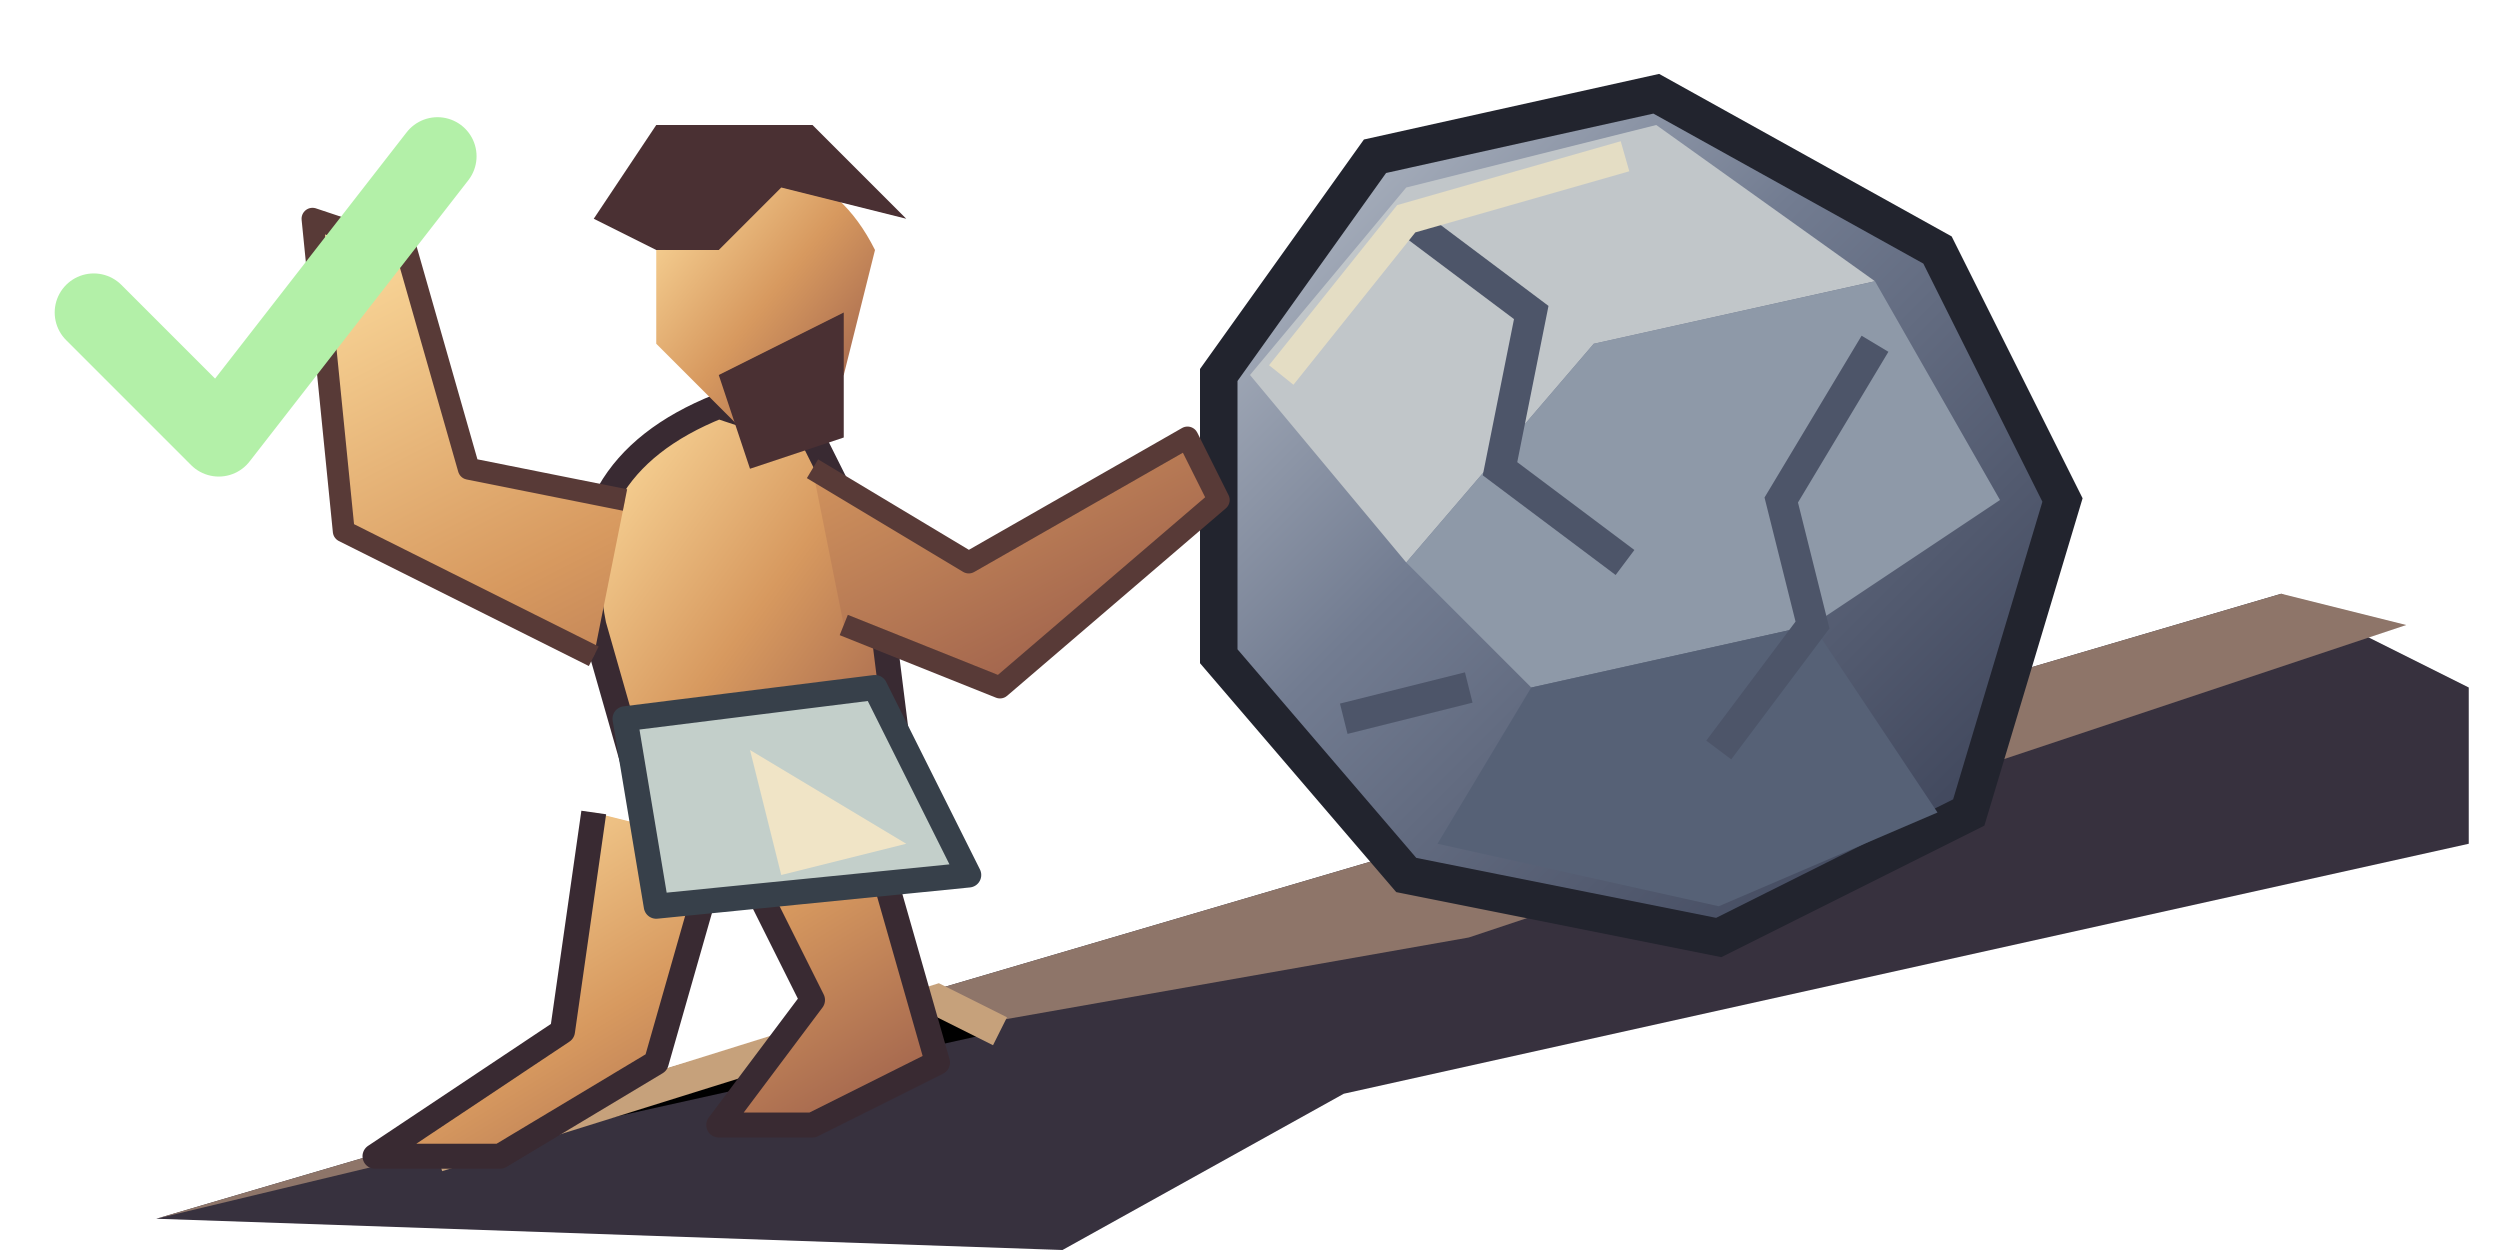
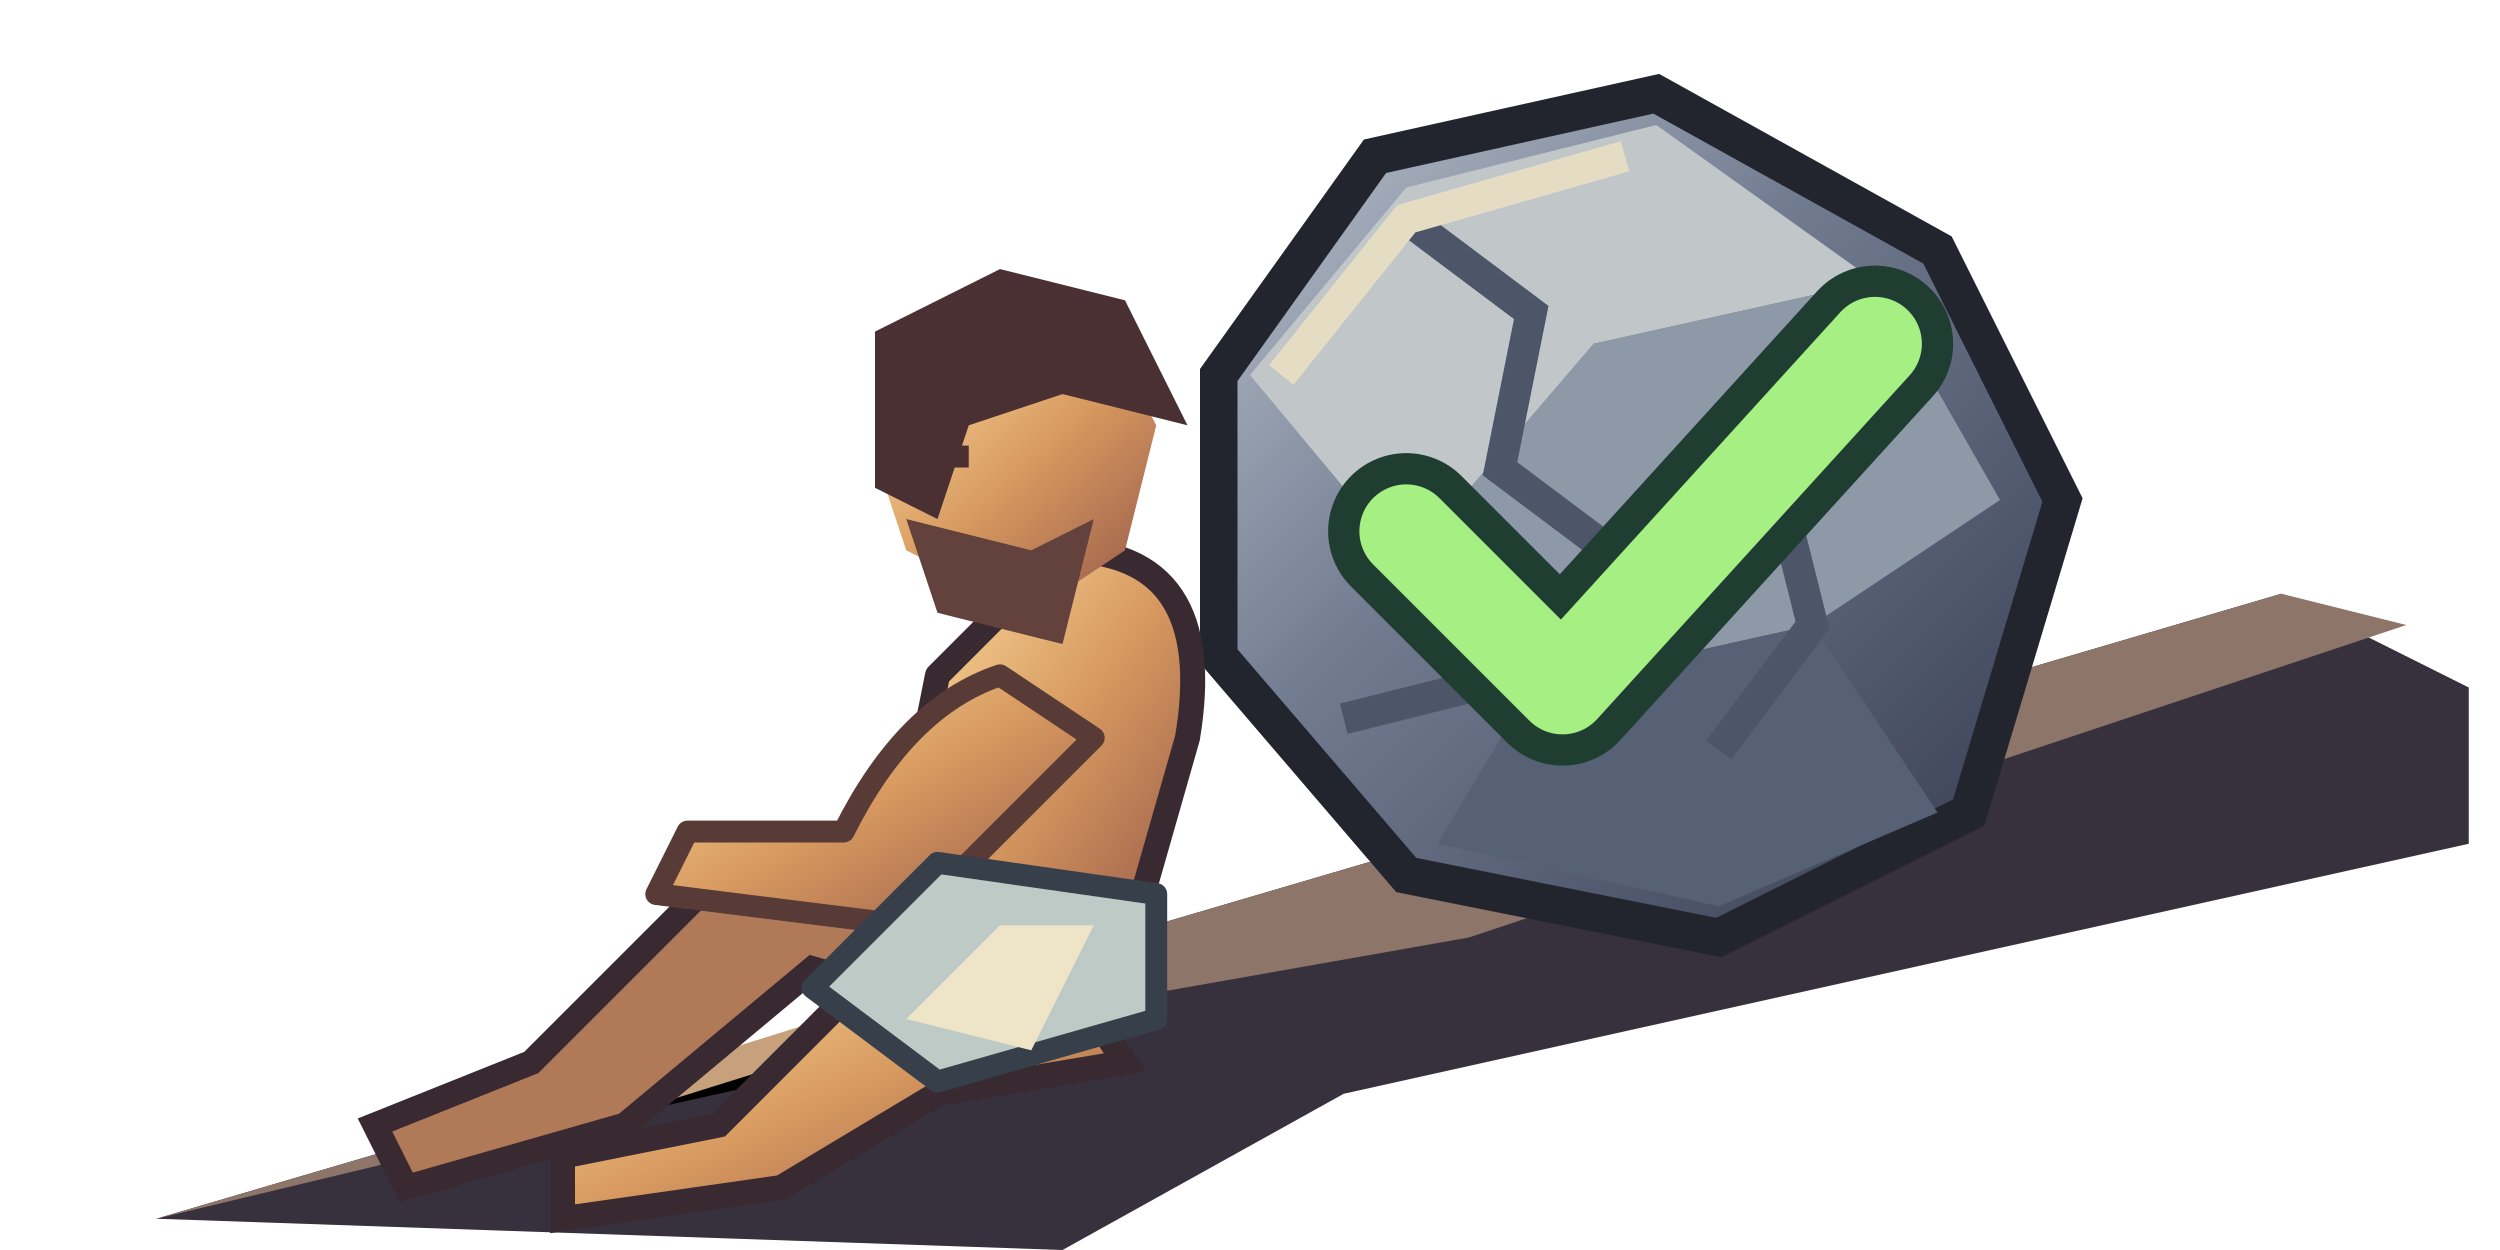
<svg xmlns="http://www.w3.org/2000/svg" width="80" height="40" viewBox="0 0 80 40">
  <defs>
    <linearGradient id="fire" x1="0%" y1="100%" x2="20%" y2="0%">
      <stop stop-color="#ffe595" />
      <stop offset=".42" stop-color="#ffb638" />
      <stop offset=".75" stop-color="#ff6026" />
      <stop offset="1" stop-color="#ca2926" />
    </linearGradient>
    <linearGradient id="stone" x2="100%" y2="100%">
      <stop stop-color="#bdc4ce" />
      <stop offset=".4" stop-color="#727c91" />
      <stop offset="1" stop-color="#33394e" />
    </linearGradient>
    <linearGradient id="skin" x2="100%" y2="100%">
      <stop stop-color="#ffe0a1" />
      <stop offset=".5" stop-color="#d7995f" />
      <stop offset="1" stop-color="#925548" />
    </linearGradient>
    <radialGradient id="glow">
      <stop stop-color="#ff8c27" stop-opacity=".24" />
      <stop offset="1" stop-color="#ff5a1d" stop-opacity="0" />
    </radialGradient>
  </defs>
  <path d="M5 39 L73 19 L79 22 L79 27 L43 35 L34 40Z" fill="#37313e" />
  <path d="M5 39 L73 19 L77 20 L47 30 L30 33Z" fill="#8e7569" />
  <path d="M14 37 L30 32 L32 33 M47 28 L64 23" stroke="#c6a17b" stroke-width="1" />
  <g transform="translate(52 17) rotate(0)">
    <path d="M-13 -5 L-8 -12 L1 -14 L10 -9 L14 -1 L11 9 L3 13 L-7 11 L-13 4Z" fill="url(#stone)" stroke="#22242e" stroke-width="1.2" />
    <path d="M-12 -5 L-7 -11 L1 -13 L8 -8 L-1 -6 L-7 1Z" fill="#c1c6c9" />
    <path d="M-7 1 L-1 -6 L8 -8 L12 -1 L6 3 L-3 5Z" fill="#8e99a8" />
    <path d="M-3 5 L6 3 L10 9 L3 12 L-6 10Z" fill="#566176" />
    <path d="M-7 -10 L-3 -7 L-4 -2 L0 1 M8 -6 L5 -1 L6 3 L3 7 M-9 6 L-5 5" stroke="#4d5569" stroke-width="1" fill="none" />
    <path d="M-11 -5 L-7 -10 L0 -12" stroke="#e4ddc4" stroke-width="1" fill="none" />
  </g>
-   <g transform="translate(0 0)" stroke-linejoin="round">
-     <path d="M23 27 L21 34 L16 37 L12 37 L18 33 L19 26 M28 27 L30 34 L26 36 L23 36 L26 32 L24 28" fill="url(#skin)" stroke="#392a32" stroke-width=".8" />
-     <path d="M23 13 Q18 15 19 20 L21 27 L29 26 L28 18 L26 14Z" fill="url(#skin)" stroke="#392a32" stroke-width=".8" />
-     <path d="M26 15 L31 18 L38 14 L39 16 L32 22 L27 20 M20 16 L15 15 L13 8 L10 7 L11 17 L19 21" fill="url(#skin)" stroke="#583a37" stroke-width=".7" />
-     <path d="M20 23 L28 22 L31 28 L21 29Z" fill="#c3cfca" stroke="#37404a" stroke-width=".8" />
-     <path d="M24 24 L25 28 L29 27" fill="#f0e4c6" />
-     <path d="M21 6 Q26 4 28 8 L27 12 L24 14 L21 11Z" fill="url(#skin)" />
-     <path d="M21 8 L19 7 L21 4 L26 4 L29 7 L25 6 L23 8Z M23 12 L27 10 L27 14 L24 15Z" fill="#4a3033" />
-     <path d="M3 10 L7 14 L14 5" fill="none" stroke="#b3f0a8" stroke-width="2.5" stroke-linecap="round" stroke-linejoin="round" />
+   <path d="M45 17 L50 22 L60 11" fill="none" stroke="#203d32" stroke-width="5" stroke-linecap="round" stroke-linejoin="round" />
+   <path d="M45 17 L50 22 L60 11" fill="none" stroke="#a6ef83" stroke-width="3" stroke-linecap="round" stroke-linejoin="round" />
+   <path d="M34 29 Q28 26 23 28 L17 34 L12 36 L13 38 L20 36 L26 31 L33 33Z" fill="#b07a59" stroke="#392a32" stroke-width=".8" />
+   <path d="M34 31 L27 32 L23 36 L18 37 L18 39 L25 38 L30 35 L36 34Z" fill="url(#skin)" stroke="#392a32" stroke-width=".8" />
+   <g transform="translate(0 -0.3897114)" stroke-linejoin="round">
+     <path d="M34 18 Q39 18 38 24 L36 31 L29 31 L29 27 L30 22Z" fill="url(#skin)" stroke="#392a32" stroke-width=".8" />
+     <path d="M32 22 Q29 23 27 27 L22 27 L21 29 L29 30 L35 24Z" fill="url(#skin)" stroke="#583a37" stroke-width=".7" />
+     <path d="M30 28 L37 29 L37 33 L30 35 L26 32Z" fill="#becac5" stroke="#37404a" stroke-width=".7" />
+     <path d="M32 30 L35 30 L33 34 L29 33Z" fill="#eee5c8" />
+     <path d="M30 12 Q35 10 37 14 L36 18 L33 20 L29 18 L28 15Z" fill="url(#skin)" />
+     <path d="M28 14 L28 11 L32 9 L36 10 L38 14 L34 13 L31 14 L30 17 L28 16Z" fill="#4a3033" />
+     <path d="M29 17 L33 18 L35 17 L34 21 L30 20Z" fill="#63413c" />
+     <path d="M29 15 L31 15" stroke="#4a3033" stroke-width=".7" />
  </g>
</svg>
